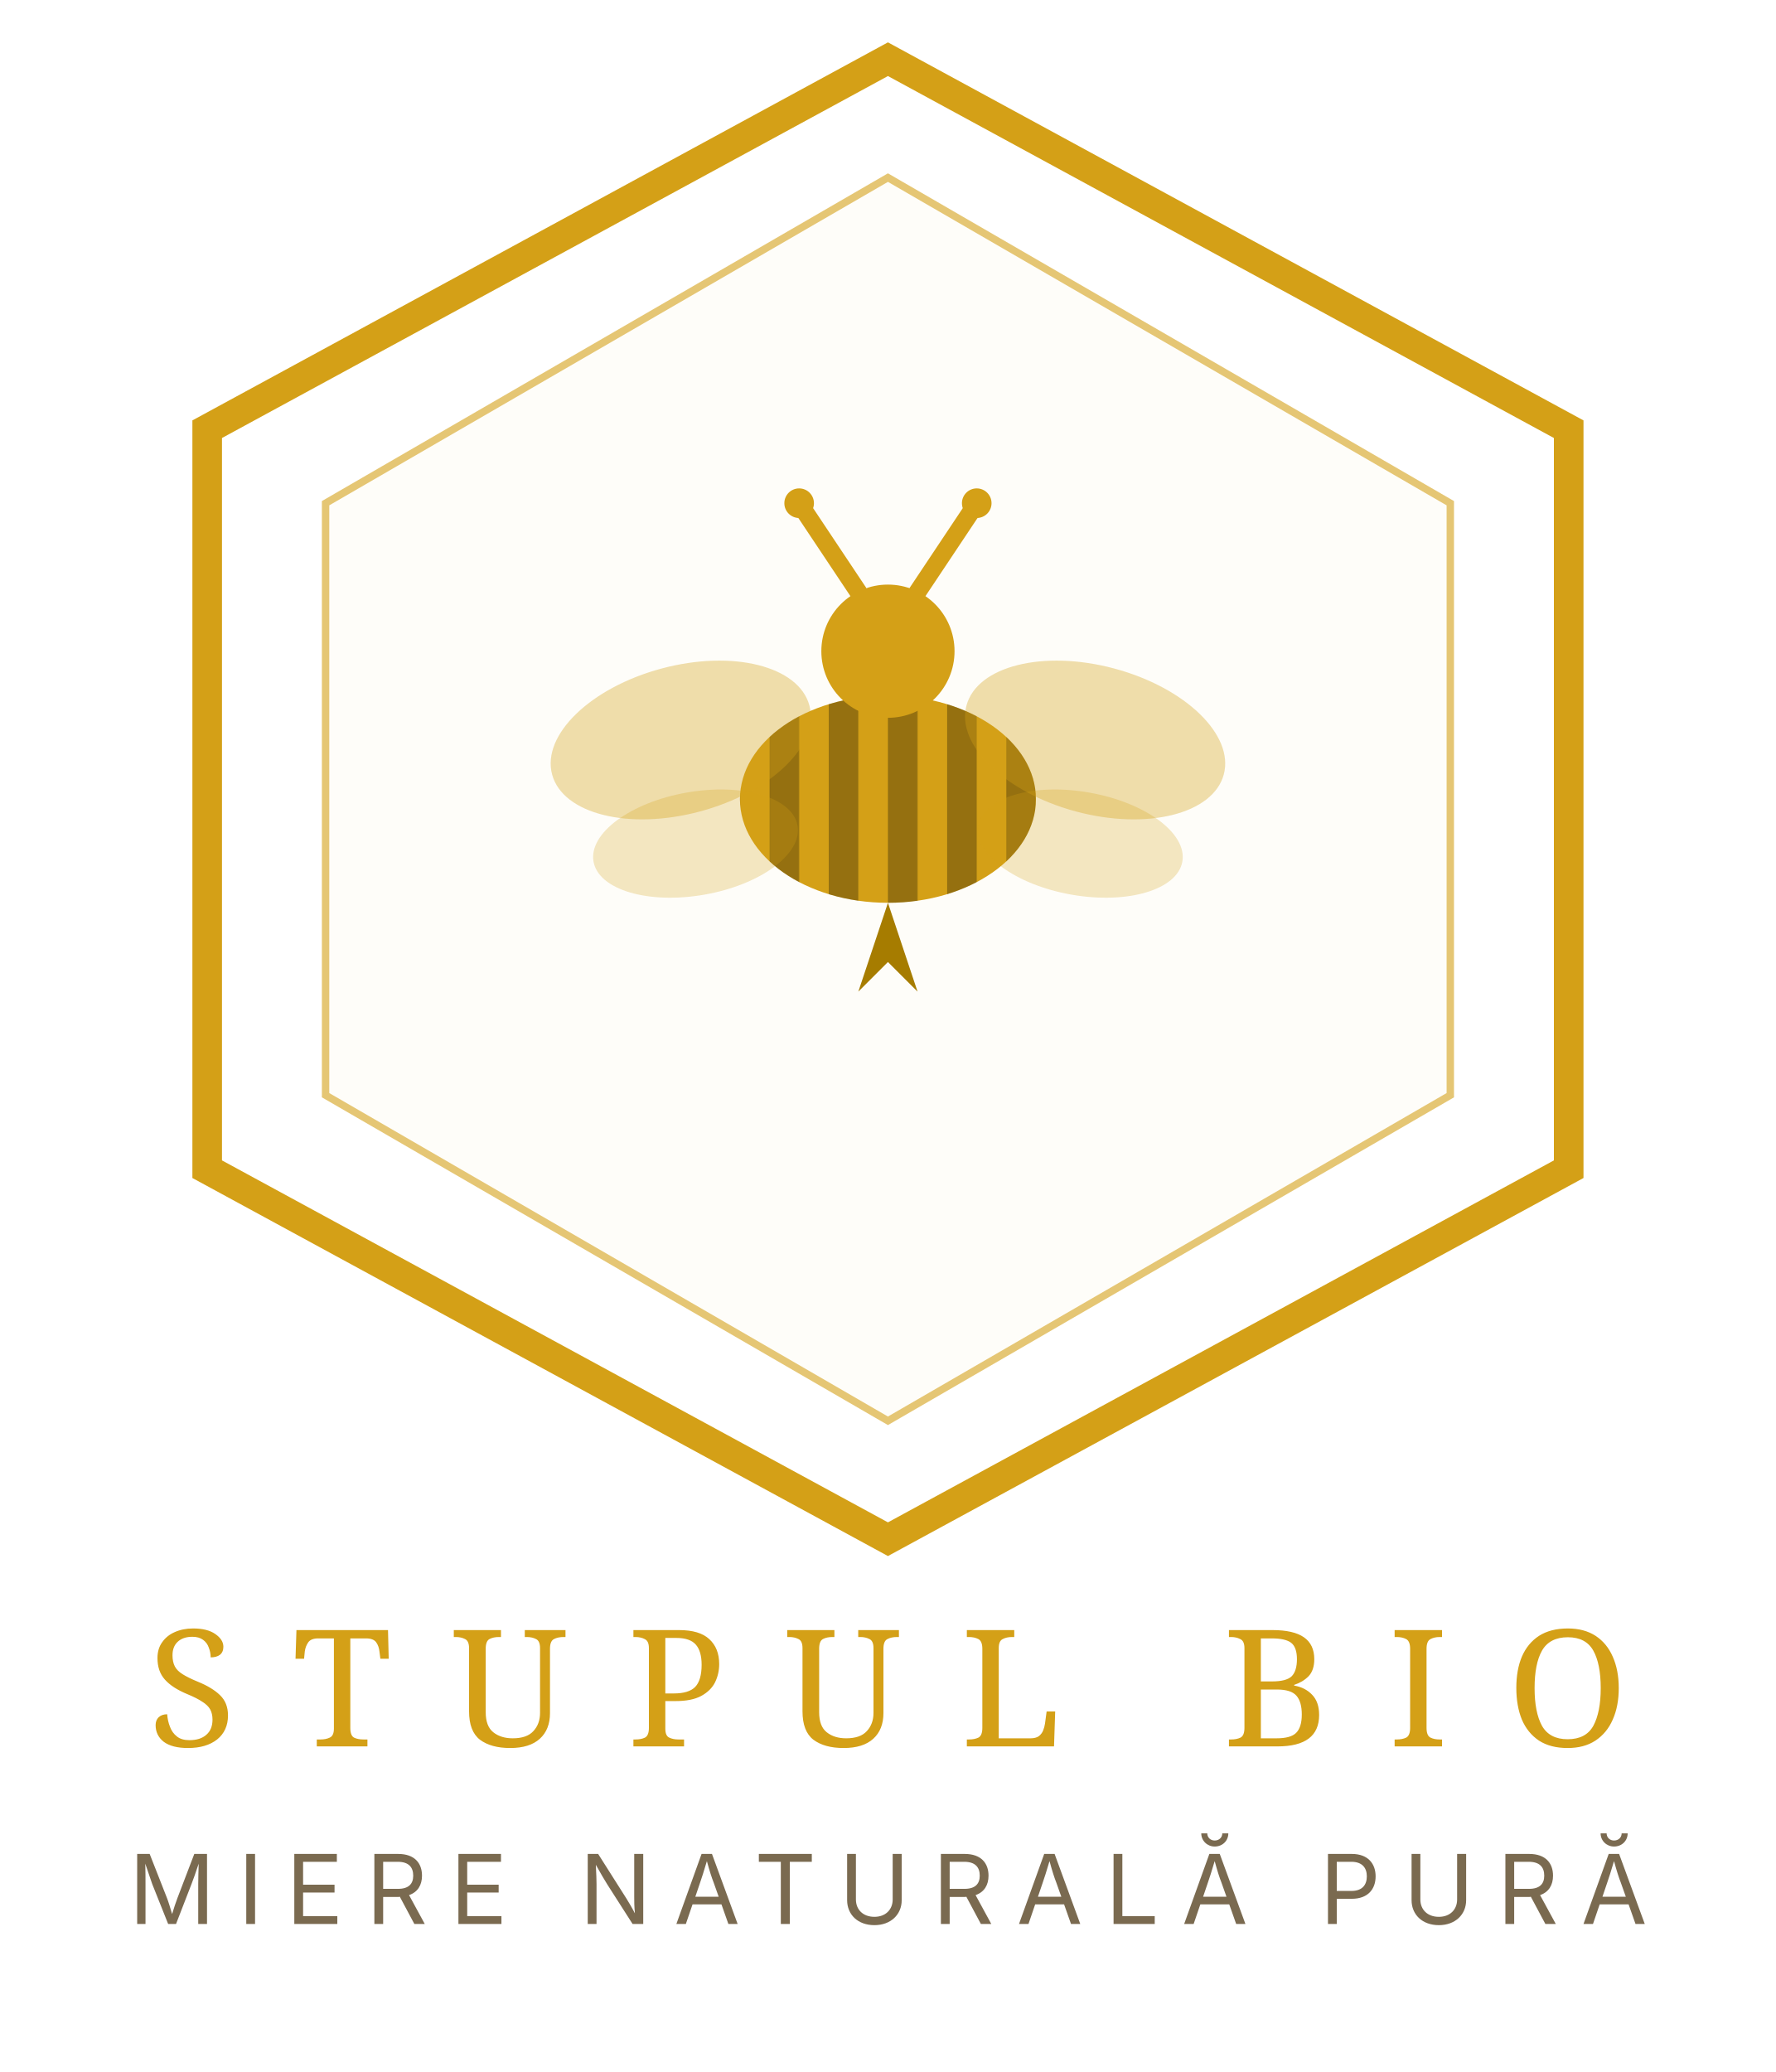
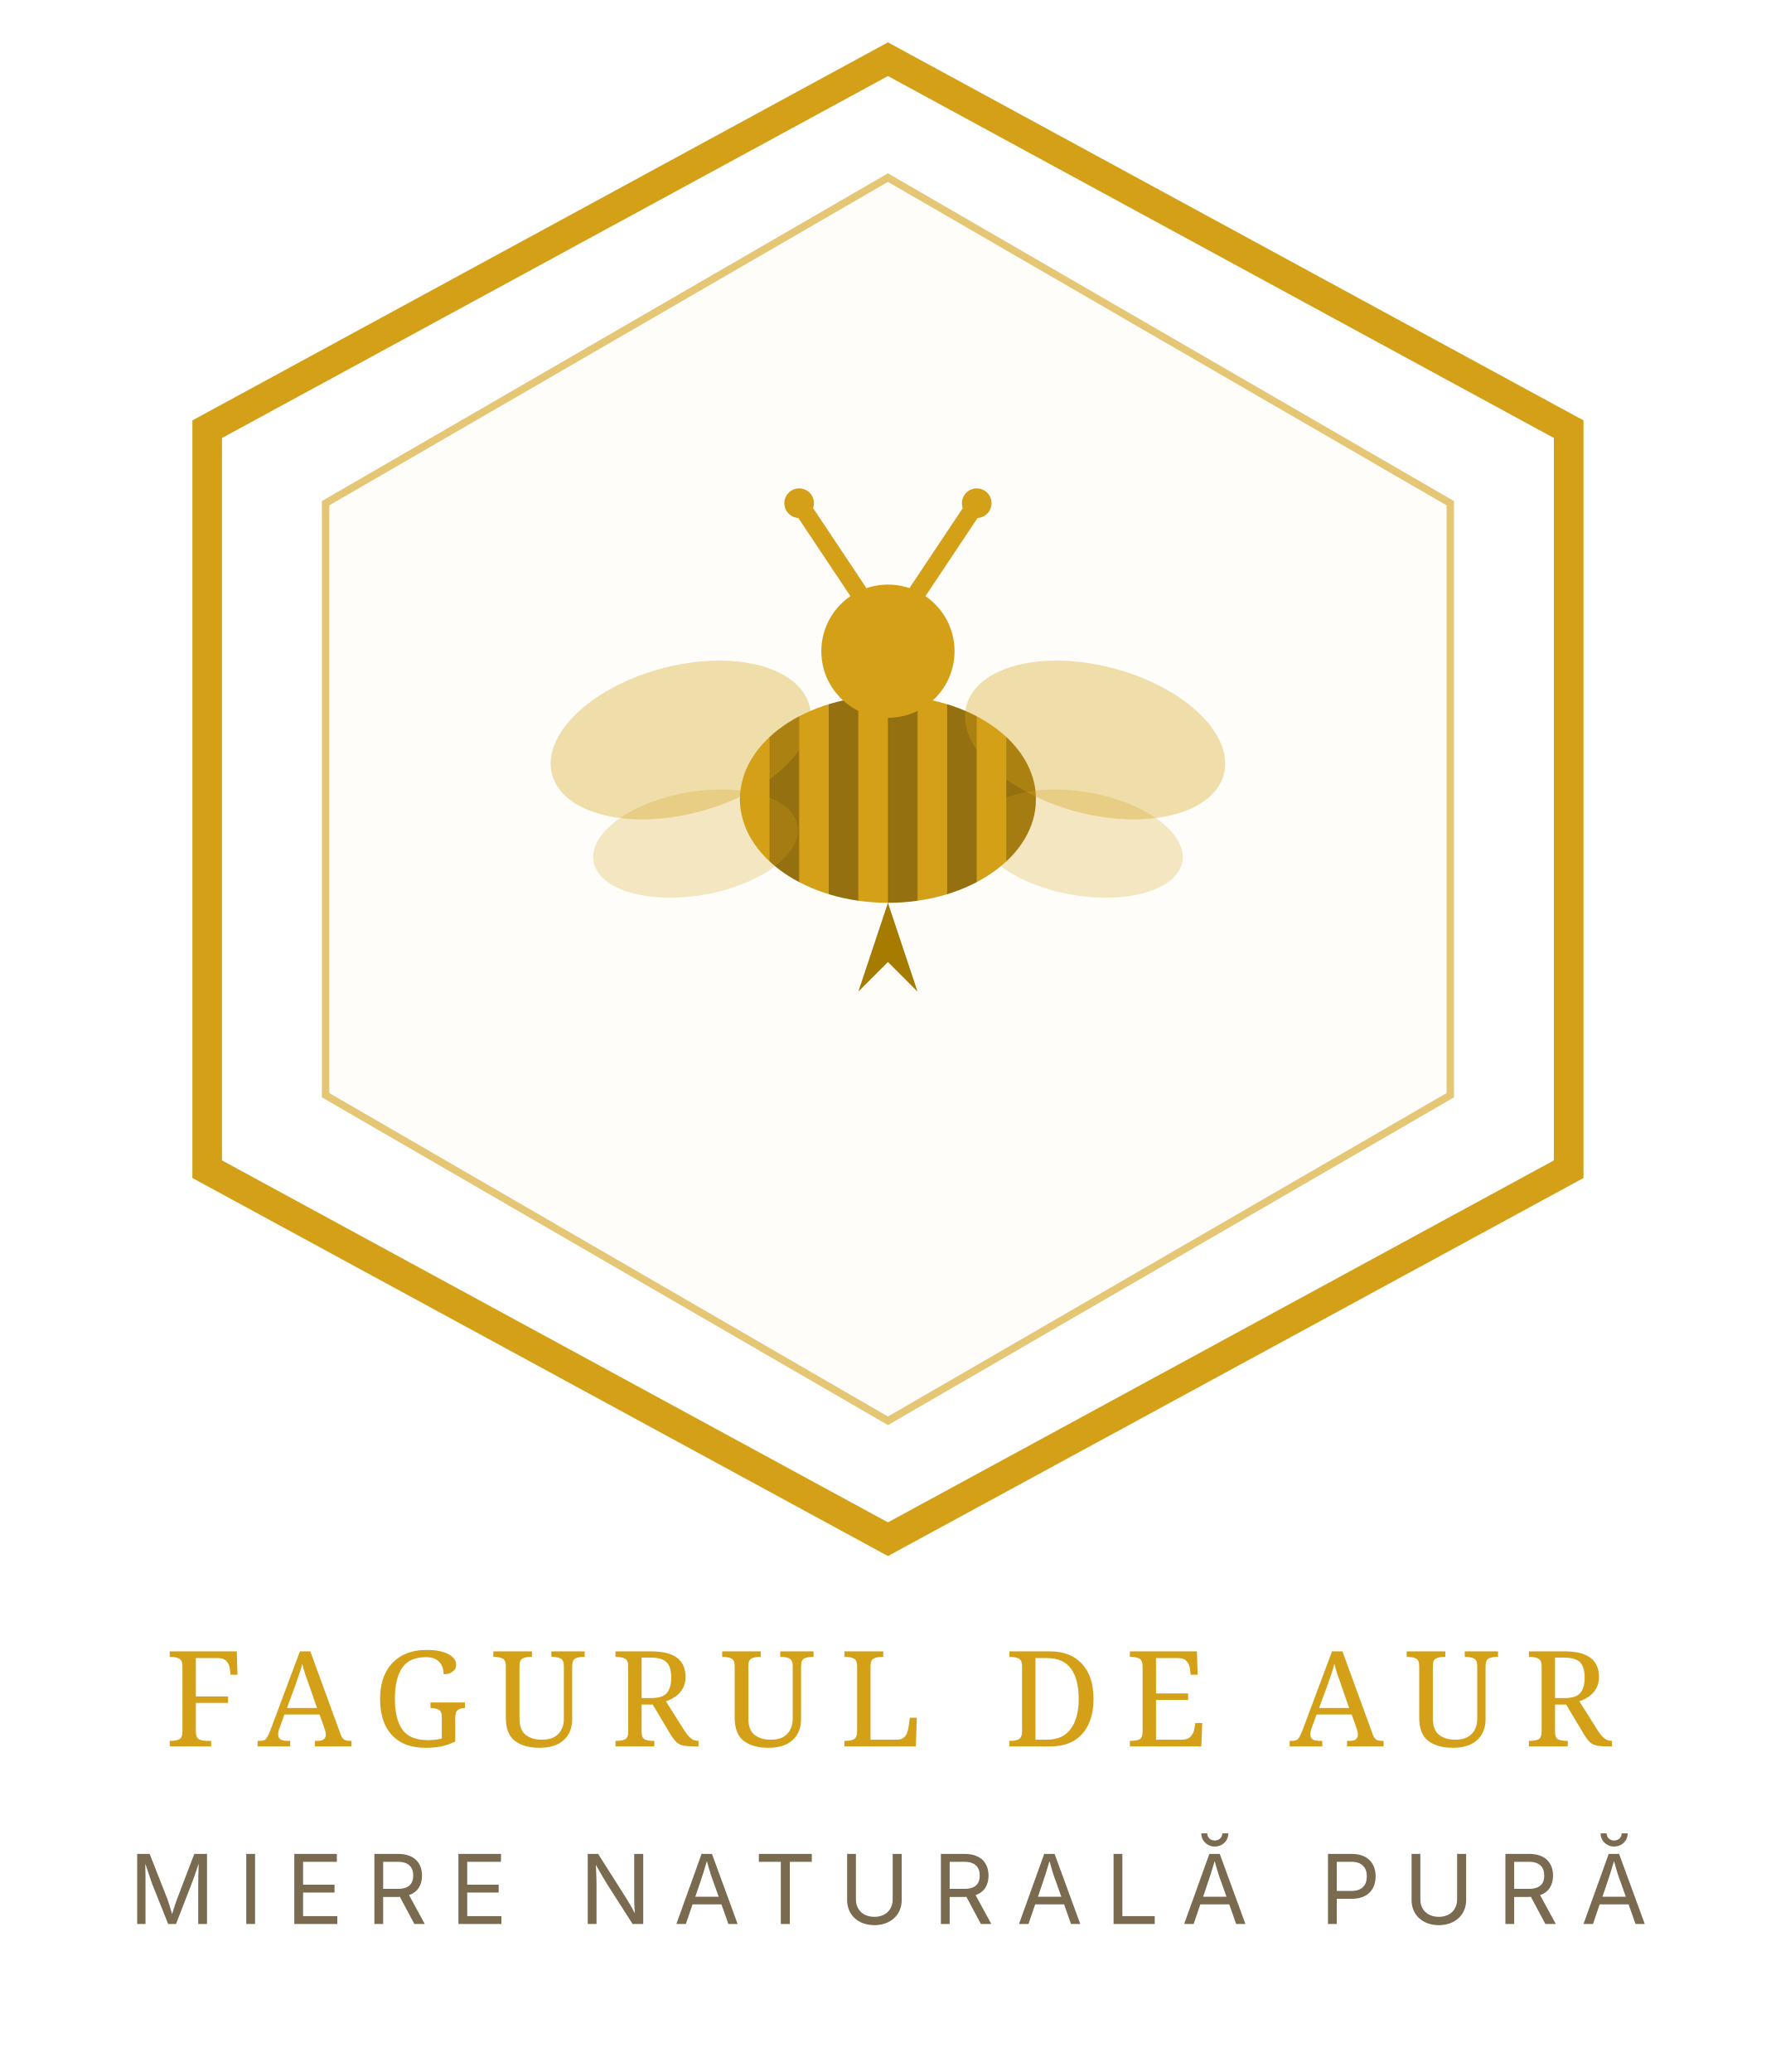
<svg xmlns="http://www.w3.org/2000/svg" viewBox="0 0 120 140" fill="none">
  <polygon points="60,4 106,29 106,79 60,104 14,79 14,29" stroke="#D4A017" stroke-width="2" fill="none" />
  <polygon points="60,12 98,34 98,74 60,96 22,74 22,34" stroke="#D4A017" stroke-width="0.5" fill="rgba(212,160,23,0.04)" opacity="0.6" />
  <ellipse cx="60" cy="54" rx="10" ry="7" fill="#D4A017" />
  <ellipse cx="60" cy="54" rx="10" ry="7" fill="url(#beeStripes)" />
  <circle cx="60" cy="44" r="4.5" fill="#D4A017" />
  <line x1="58" y1="40" x2="54" y2="34" stroke="#D4A017" stroke-width="1.2" stroke-linecap="round" />
  <line x1="62" y1="40" x2="66" y2="34" stroke="#D4A017" stroke-width="1.2" stroke-linecap="round" />
  <circle cx="54" cy="34" r="1" fill="#D4A017" />
  <circle cx="66" cy="34" r="1" fill="#D4A017" />
  <ellipse cx="46" cy="50" rx="9" ry="5" fill="#D4A017" fill-opacity="0.35" transform="rotate(-15 46 50)" />
  <ellipse cx="47" cy="57" rx="7" ry="3.5" fill="#D4A017" fill-opacity="0.25" transform="rotate(-10 47 57)" />
  <ellipse cx="74" cy="50" rx="9" ry="5" fill="#D4A017" fill-opacity="0.35" transform="rotate(15 74 50)" />
  <ellipse cx="73" cy="57" rx="7" ry="3.5" fill="#D4A017" fill-opacity="0.25" transform="rotate(10 73 57)" />
  <path d="M60 61 L58 67 L60 65 L62 67 Z" fill="#A67C00" />
  <defs>
    <pattern id="beeStripes" patternUnits="userSpaceOnUse" width="4" height="4" patternTransform="rotate(0)">
      <rect width="2" height="4" fill="rgba(0,0,0,0.3)" />
    </pattern>
  </defs>
-   <text x="60" y="118" text-anchor="middle" font-family="Cormorant Garamond, Georgia, serif" font-size="11" font-weight="400" letter-spacing="4" fill="#D4A017">STUPUL BIO</text>
+   <text x="60" y="118" text-anchor="middle" font-family="Cormorant Garamond, Georgia, serif" font-size="9" font-weight="400" letter-spacing="1.6" fill="#D4A017">FAGURUL DE AUR</text>
  <text x="60" y="130" text-anchor="middle" font-family="Inter, system-ui, sans-serif" font-size="6.5" font-weight="400" letter-spacing="1.5" fill="#7A6A50">MIERE NATURALĂ PURĂ</text>
</svg>
